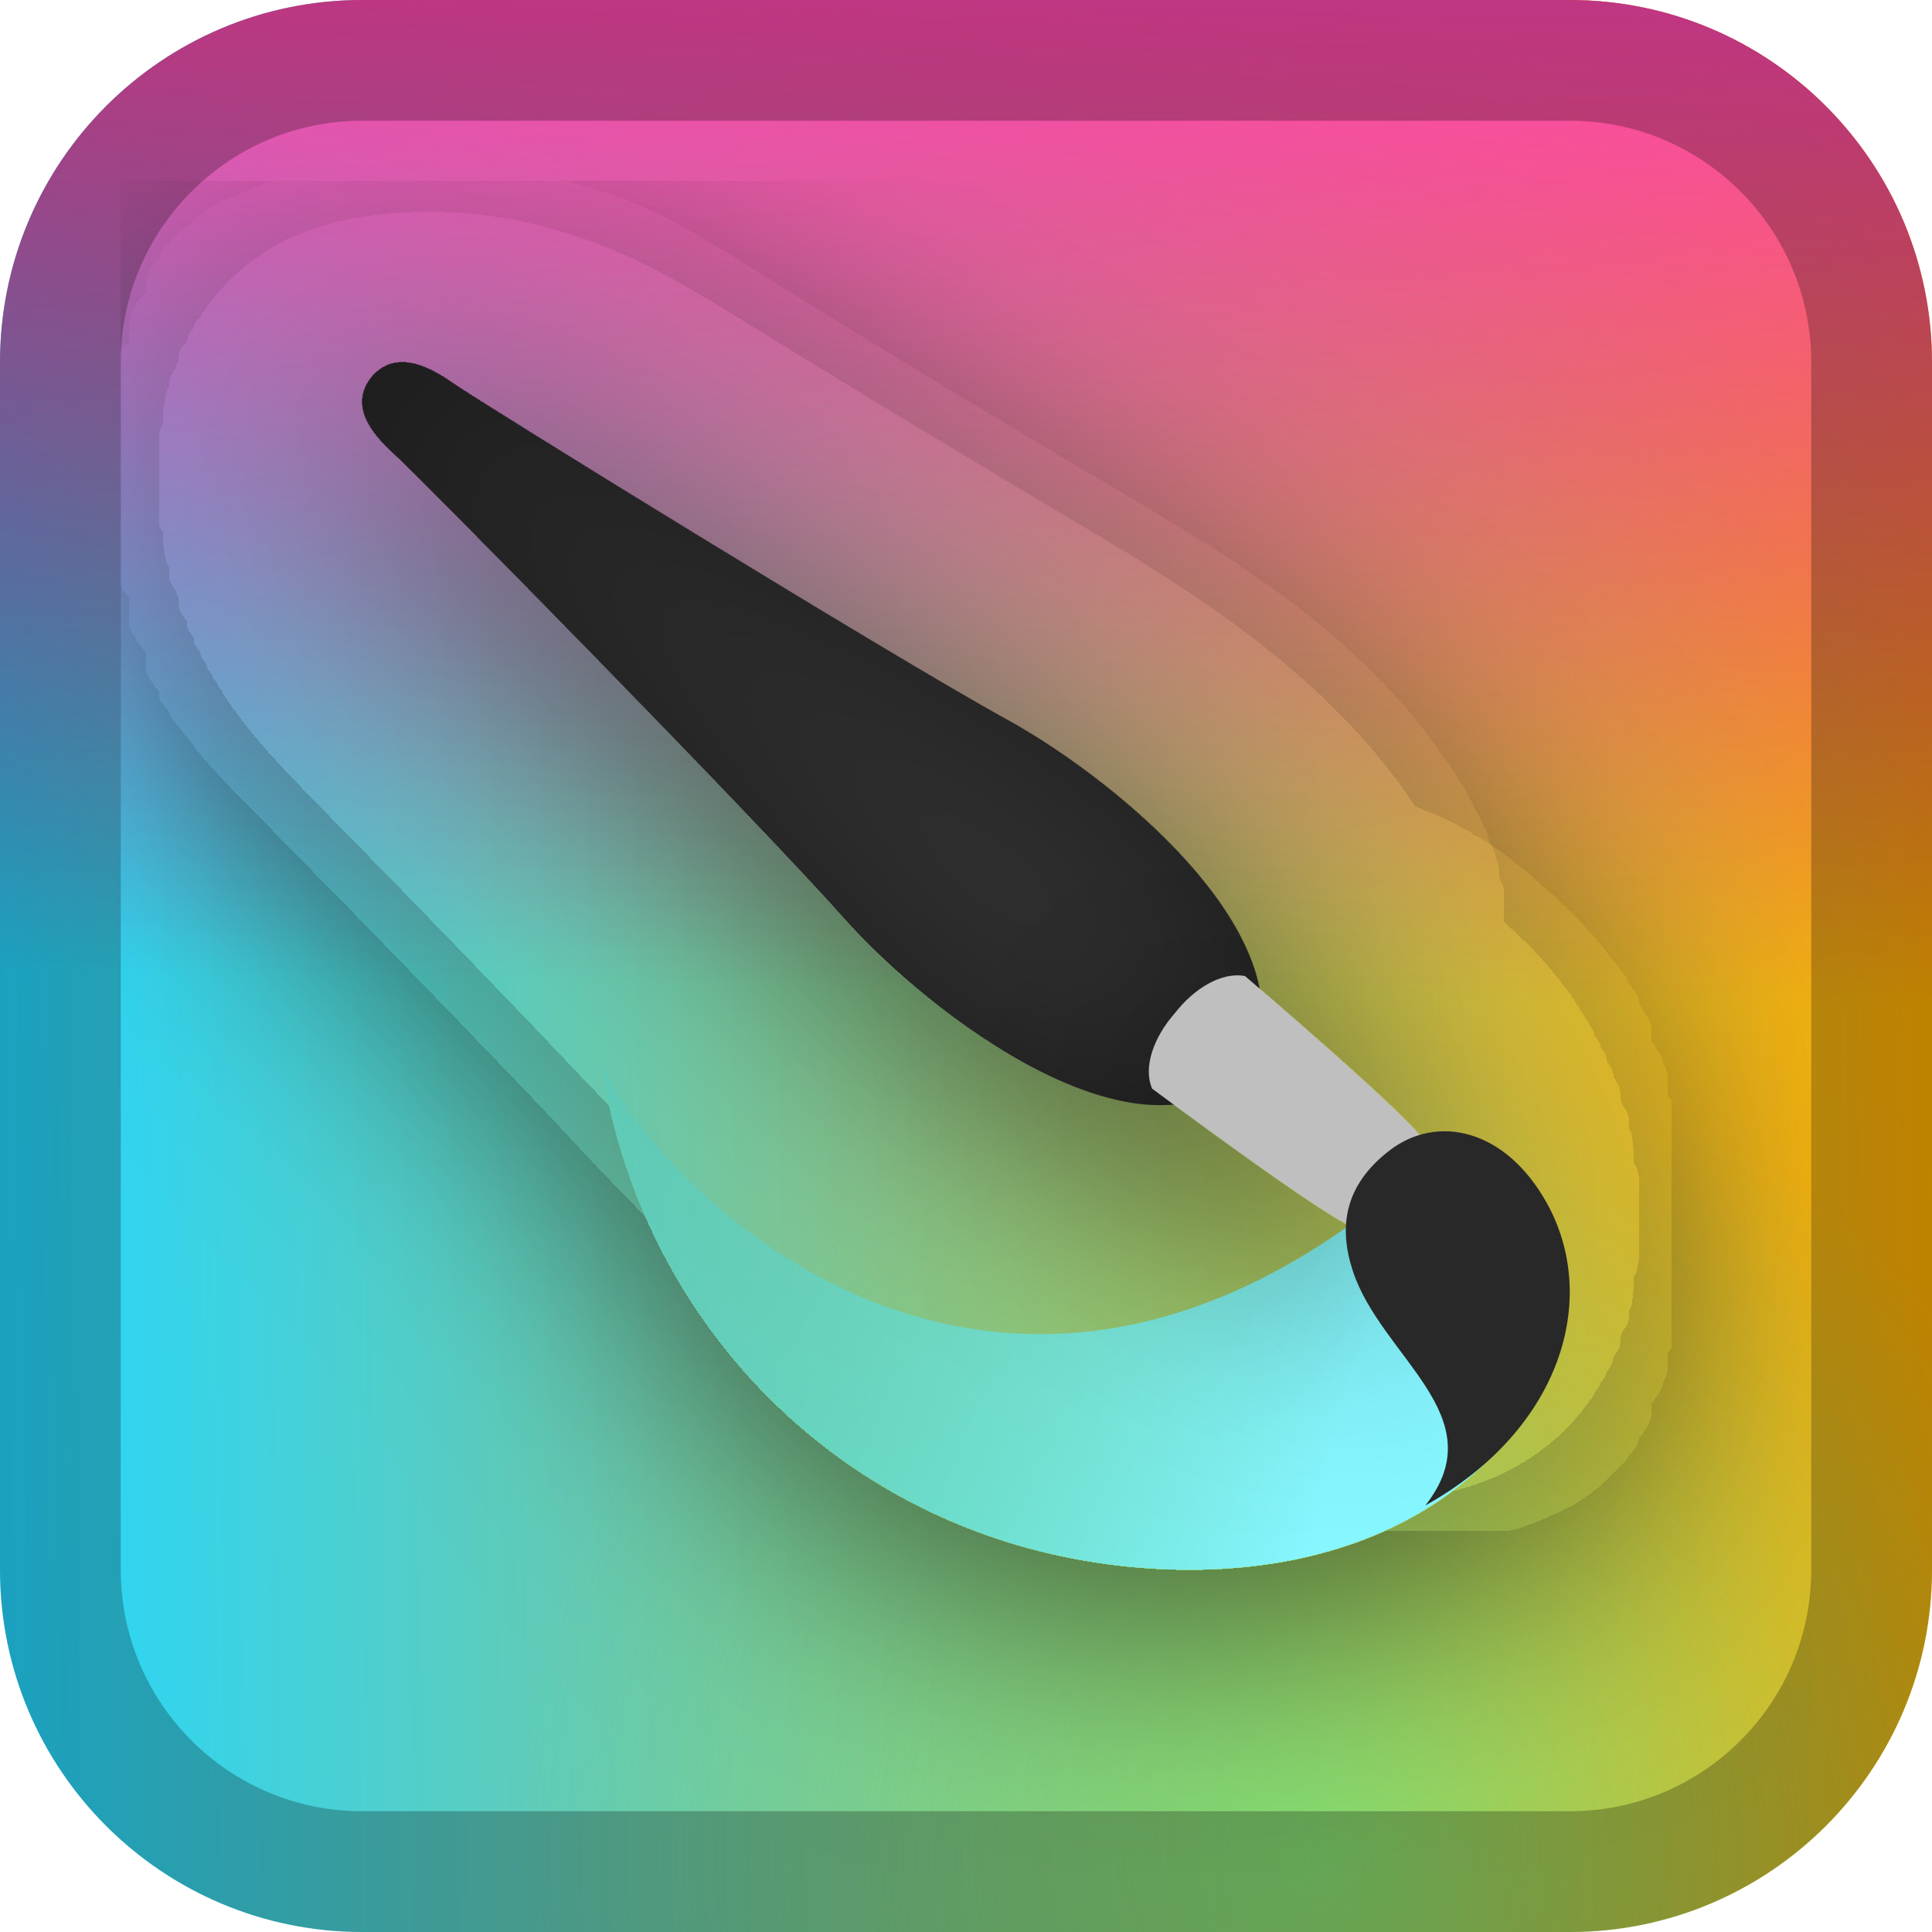
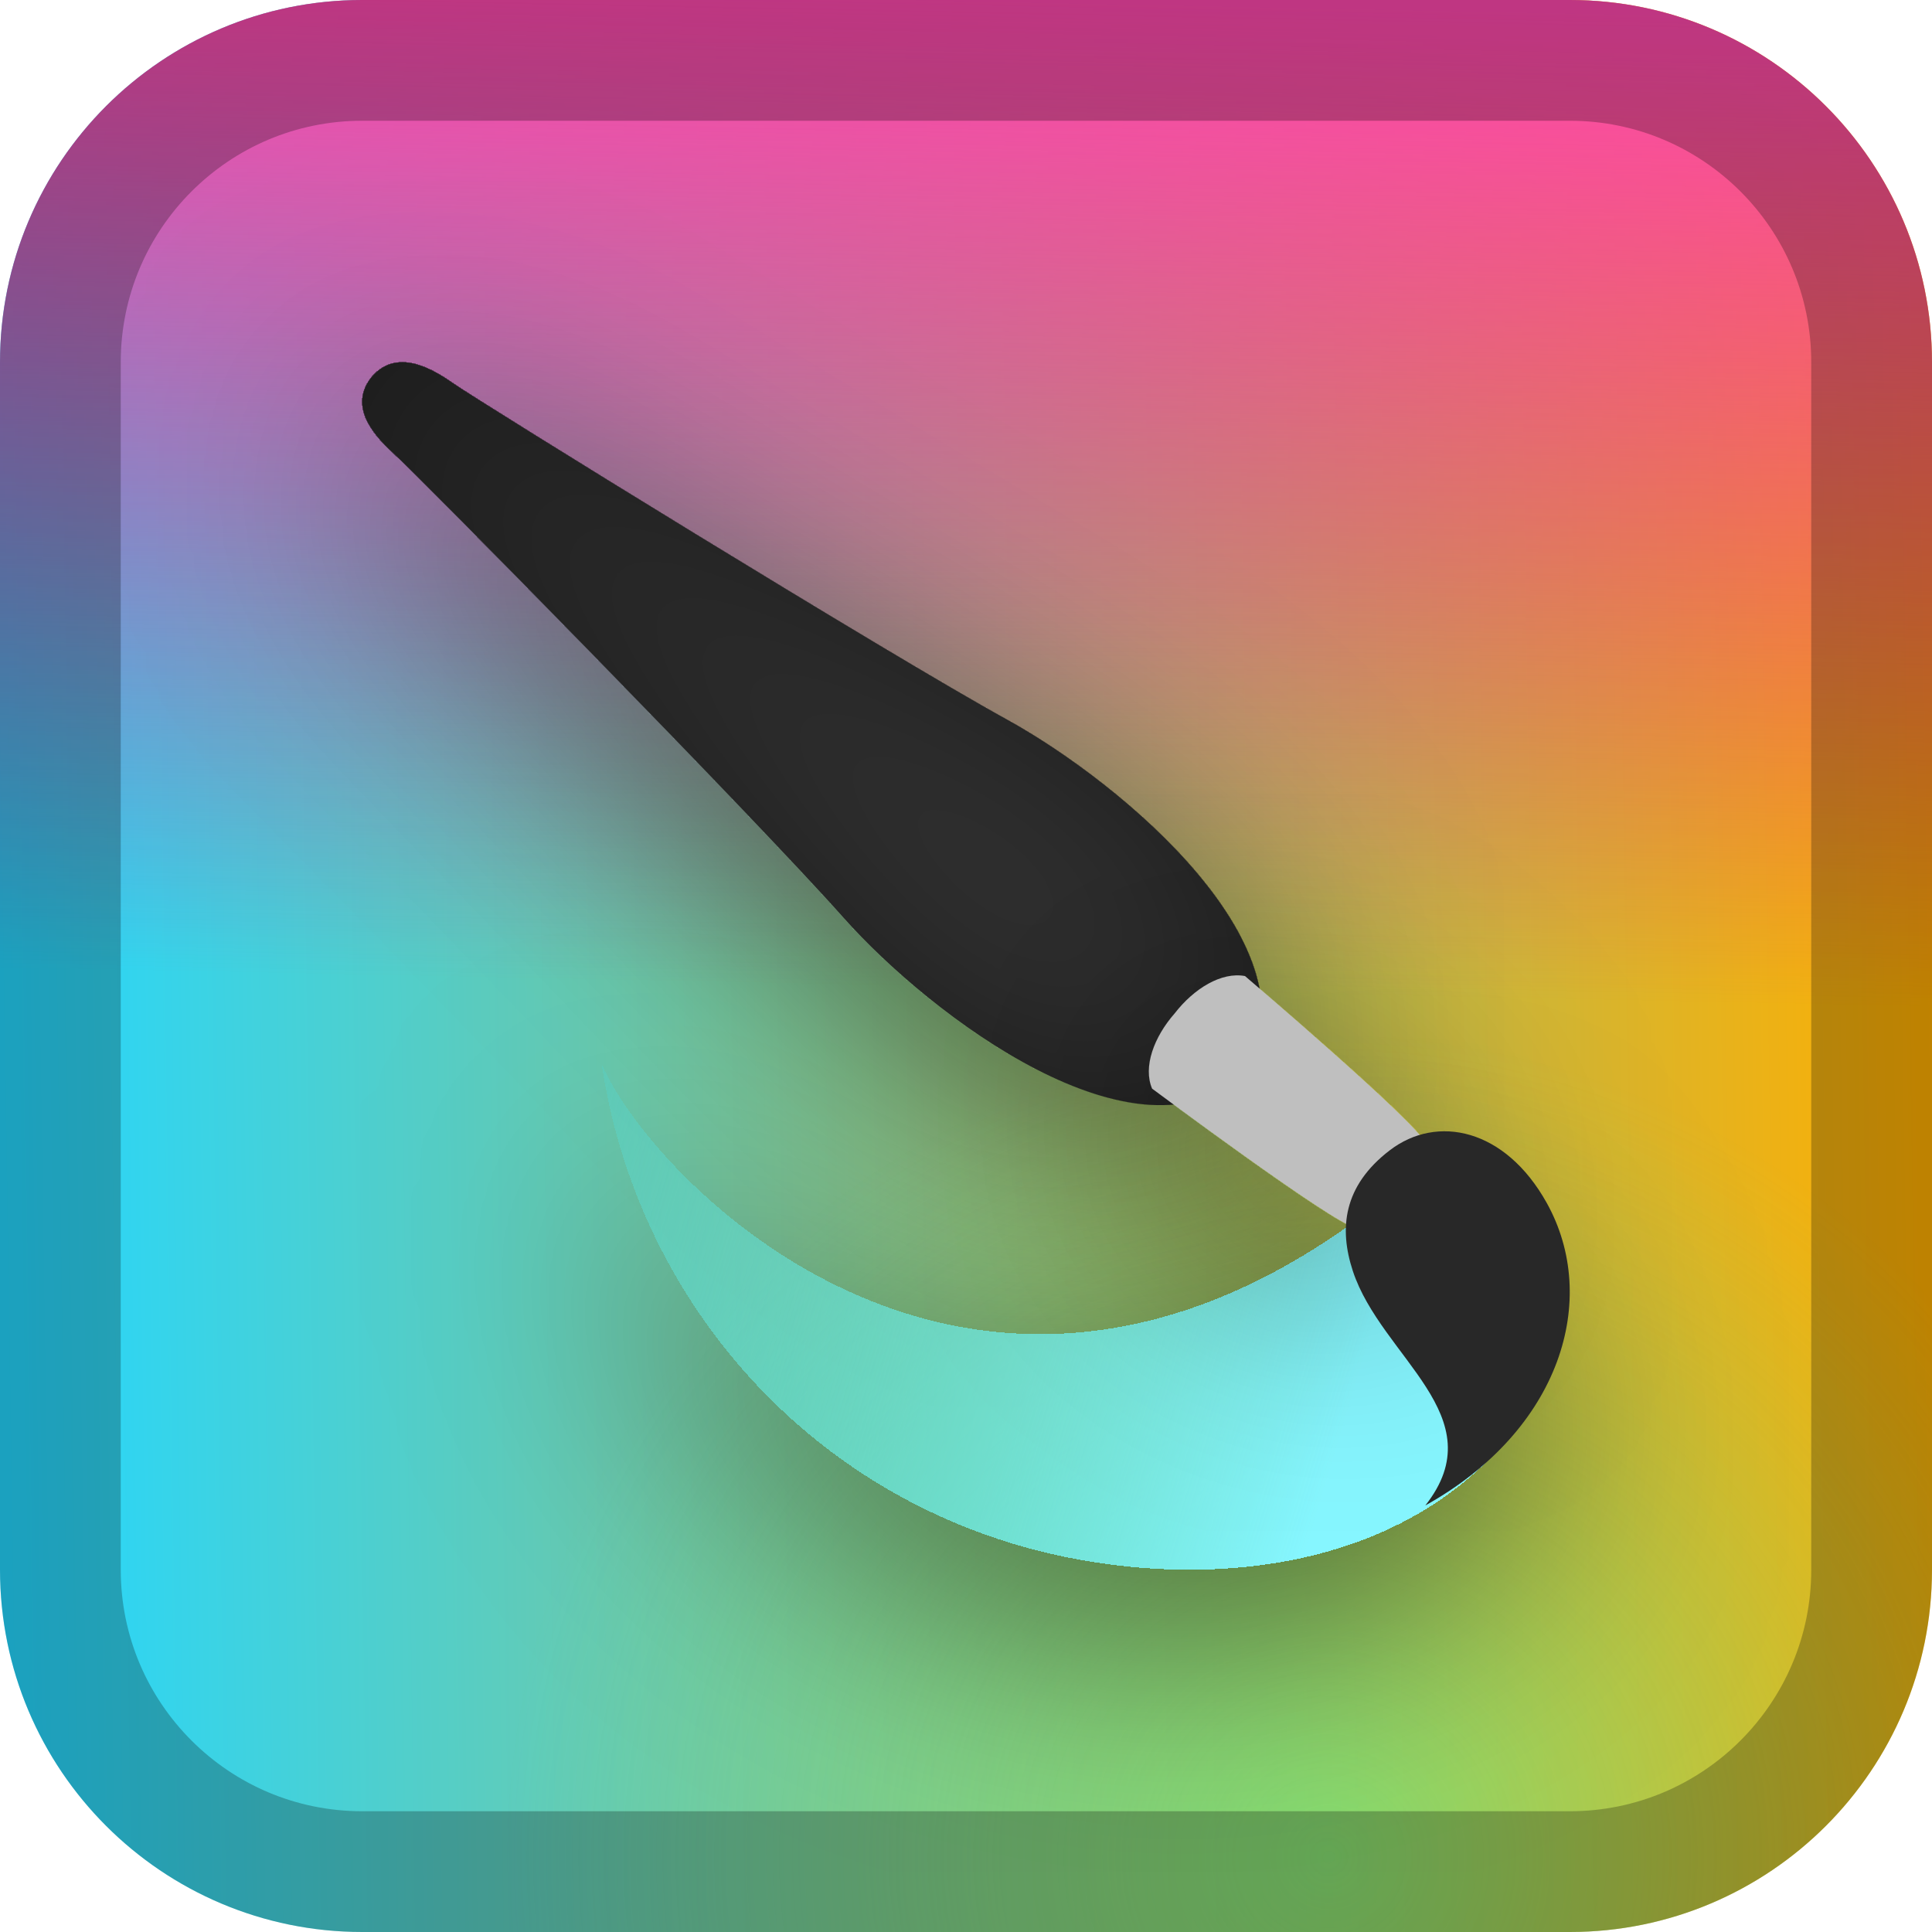
<svg xmlns="http://www.w3.org/2000/svg" width="128" height="128" viewBox="0 0 128 128" fill="none">
  <rect width="128" height="128" rx="24" fill="url(#paint0_linear_84_20)" />
  <rect width="128" height="128" rx="24" fill="url(#paint1_linear_84_20)" />
  <rect width="128" height="128" rx="24" fill="url(#paint2_radial_84_20)" fill-opacity="0.5" />
  <rect x="4" y="4" width="120" height="120" rx="20" stroke="black" stroke-opacity="0.25" stroke-width="8" />
-   <g filter="url(#filter0_d_84_20)">
-     <g filter="url(#filter1_di_84_20)">
-       <path d="M82.498 71.138C75.375 77.672 61.671 67.308 55.887 60.798C49.938 54.103 27.725 31.523 26.101 30.059C24.478 28.595 23.184 26.786 24.62 24.987C26.115 23.235 28.181 24.105 29.974 25.365C31.767 26.624 58.825 43.333 66.716 47.674C74.388 51.895 87.531 62.938 82.498 71.138Z" fill="#343434" />
-     </g>
-     <path d="M93.924 77.586C66.125 101.966 43.388 78.601 39.865 70.507C41.948 84.555 51.578 97.128 66.125 101.966C77.112 105.62 94.643 105.535 102.503 91.614L93.924 77.586Z" fill="url(#paint3_linear_84_20)" />
-     <g filter="url(#filter2_d_84_20)">
-       <path d="M93.809 79.88C91.538 80.903 91.784 81.642 89.767 81.323C88.377 81.103 76.33 72.125 76.33 72.125C75.719 70.685 76.451 68.704 77.828 67.137C79.104 65.49 80.924 64.376 82.484 64.666C82.484 64.666 93.905 74.402 94.411 75.695C95.144 77.569 94.358 77.485 93.809 79.88Z" fill="#BFBFBF" />
-     </g>
-     <path d="M94.432 99.74C103.407 94.749 106.018 86.056 102.475 79.696C99.721 74.753 95.2 73.819 92.077 76.209C88.979 78.579 88.706 81.404 89.63 84.21C91.515 89.933 99.094 93.838 94.432 99.74Z" fill="#282828" />
+   <g filter="url(#filter0_di_84_20)">
+     <path d="M82.498 71.138C75.375 77.672 61.671 67.308 55.887 60.798C49.938 54.103 27.725 31.523 26.101 30.059C24.478 28.595 23.184 26.786 24.62 24.987C26.115 23.235 28.181 24.105 29.974 25.365C31.767 26.624 58.825 43.333 66.716 47.674C74.388 51.895 87.531 62.938 82.498 71.138Z" fill="#343434" />
  </g>
+   <g filter="url(#filter1_d_84_20)">
+     <path d="M93.924 77.586C66.125 101.966 43.388 78.601 39.865 70.507C41.948 84.555 51.578 97.128 66.125 101.966C77.112 105.62 94.643 105.535 102.503 91.614L93.924 77.586Z" fill="url(#paint3_linear_84_20)" shape-rendering="crispEdges" />
+   </g>
+   <g filter="url(#filter2_d_84_20)">
+     <path d="M93.809 79.88C91.538 80.903 91.784 81.642 89.767 81.323C88.377 81.103 76.33 72.125 76.33 72.125C75.719 70.685 76.451 68.704 77.828 67.137C79.104 65.49 80.924 64.376 82.484 64.666C82.484 64.666 93.905 74.402 94.411 75.695C95.144 77.569 94.358 77.485 93.809 79.88Z" fill="#BFBFBF" />
+   </g>
+   <path d="M94.432 99.74C103.407 94.749 106.018 86.056 102.475 79.696C99.721 74.753 95.2 73.819 92.077 76.209C88.979 78.579 88.706 81.404 89.63 84.21C91.515 89.933 99.094 93.838 94.432 99.74Z" fill="#282828" />
  <defs>
-     <filter id="filter0_d_84_20" x="8" y="12" width="112" height="112" filterUnits="userSpaceOnUse" color-interpolation-filters="sRGB">
-       <feFlood flood-opacity="0" result="BackgroundImageFix" />
-       <feColorMatrix in="SourceAlpha" type="matrix" values="0 0 0 0 0 0 0 0 0 0 0 0 0 0 0 0 0 0 127 0" result="hardAlpha" />
-       <feOffset dy="4" />
-       <feGaussianBlur stdDeviation="8" />
-       <feComposite in2="hardAlpha" operator="out" />
-       <feColorMatrix type="matrix" values="0 0 0 0 0 0 0 0 0 0 0 0 0 0 0 0 0 0 0.5 0" />
-       <feBlend mode="normal" in2="BackgroundImageFix" result="effect1_dropShadow_84_20" />
-       <feBlend mode="normal" in="SourceGraphic" in2="effect1_dropShadow_84_20" result="shape" />
-     </filter>
-     <filter id="filter1_di_84_20" x="8" y="12" width="91.616" height="81.218" filterUnits="userSpaceOnUse" color-interpolation-filters="sRGB">
+     <filter id="filter0_di_84_20" x="8" y="12" width="91.616" height="81.218" filterUnits="userSpaceOnUse" color-interpolation-filters="sRGB">
      <feFlood flood-opacity="0" result="BackgroundImageFix" />
      <feColorMatrix in="SourceAlpha" type="matrix" values="0 0 0 0 0 0 0 0 0 0 0 0 0 0 0 0 0 0 127 0" result="hardAlpha" />
      <feOffset dy="4" />
      <feGaussianBlur stdDeviation="8" />
      <feComposite in2="hardAlpha" operator="out" />
      <feColorMatrix type="matrix" values="0 0 0 0 0 0 0 0 0 0 0 0 0 0 0 0 0 0 0.5 0" />
      <feBlend mode="normal" in2="BackgroundImageFix" result="effect1_dropShadow_84_20" />
      <feBlend mode="normal" in="SourceGraphic" in2="effect1_dropShadow_84_20" result="shape" />
      <feColorMatrix in="SourceAlpha" type="matrix" values="0 0 0 0 0 0 0 0 0 0 0 0 0 0 0 0 0 0 127 0" result="hardAlpha" />
      <feOffset />
      <feGaussianBlur stdDeviation="8" />
      <feComposite in2="hardAlpha" operator="arithmetic" k2="-1" k3="1" />
      <feColorMatrix type="matrix" values="0 0 0 0 0 0 0 0 0 0 0 0 0 0 0 0 0 0 0.5 0" />
      <feBlend mode="normal" in2="shape" result="effect2_innerShadow_84_20" />
+     </filter>
+     <filter id="filter1_d_84_20" x="23.865" y="58.507" width="94.638" height="65.493" filterUnits="userSpaceOnUse" color-interpolation-filters="sRGB">
+       <feFlood flood-opacity="0" result="BackgroundImageFix" />
+       <feColorMatrix in="SourceAlpha" type="matrix" values="0 0 0 0 0 0 0 0 0 0 0 0 0 0 0 0 0 0 127 0" result="hardAlpha" />
+       <feOffset dy="4" />
+       <feGaussianBlur stdDeviation="8" />
+       <feComposite in2="hardAlpha" operator="out" />
+       <feColorMatrix type="matrix" values="0 0 0 0 0 0 0 0 0 0 0 0 0 0 0 0 0 0 0.5 0" />
+       <feBlend mode="normal" in2="BackgroundImageFix" result="effect1_dropShadow_84_20" />
+       <feBlend mode="normal" in="SourceGraphic" in2="effect1_dropShadow_84_20" result="shape" />
    </filter>
    <filter id="filter2_d_84_20" x="60.112" y="52.62" width="50.596" height="48.777" filterUnits="userSpaceOnUse" color-interpolation-filters="sRGB">
      <feFlood flood-opacity="0" result="BackgroundImageFix" />
      <feColorMatrix in="SourceAlpha" type="matrix" values="0 0 0 0 0 0 0 0 0 0 0 0 0 0 0 0 0 0 127 0" result="hardAlpha" />
      <feOffset dy="4" />
      <feGaussianBlur stdDeviation="8" />
      <feComposite in2="hardAlpha" operator="out" />
      <feColorMatrix type="matrix" values="0 0 0 0 0 0 0 0 0 0 0 0 0 0 0 0 0 0 0.5 0" />
      <feBlend mode="normal" in2="BackgroundImageFix" result="effect1_dropShadow_84_20" />
      <feBlend mode="normal" in="SourceGraphic" in2="effect1_dropShadow_84_20" result="shape" />
    </filter>
    <linearGradient id="paint0_linear_84_20" x1="128" y1="63.039" x2="-4.66007e-06" y2="64.991" gradientUnits="userSpaceOnUse">
      <stop stop-color="#FFAE00" />
      <stop offset="1" stop-color="#24D7FF" />
    </linearGradient>
    <linearGradient id="paint1_linear_84_20" x1="64" y1="65.5" x2="65.326" y2="4.02557e-06" gradientUnits="userSpaceOnUse">
      <stop stop-color="#E31587" stop-opacity="0" />
      <stop offset="1" stop-color="#FF48AD" />
    </linearGradient>
    <radialGradient id="paint2_radial_84_20" cx="0" cy="0" r="1" gradientUnits="userSpaceOnUse" gradientTransform="translate(88 123.5) rotate(-126.87) scale(55)">
      <stop stop-color="#52FF90" />
      <stop offset="1" stop-color="#57E389" stop-opacity="0" />
    </radialGradient>
    <linearGradient id="paint3_linear_84_20" x1="91" y1="88" x2="31.005" y2="69.984" gradientUnits="userSpaceOnUse">
      <stop stop-color="#86F6FF" />
      <stop offset="1" stop-color="#20CEE5" stop-opacity="0" />
    </linearGradient>
  </defs>
</svg>
